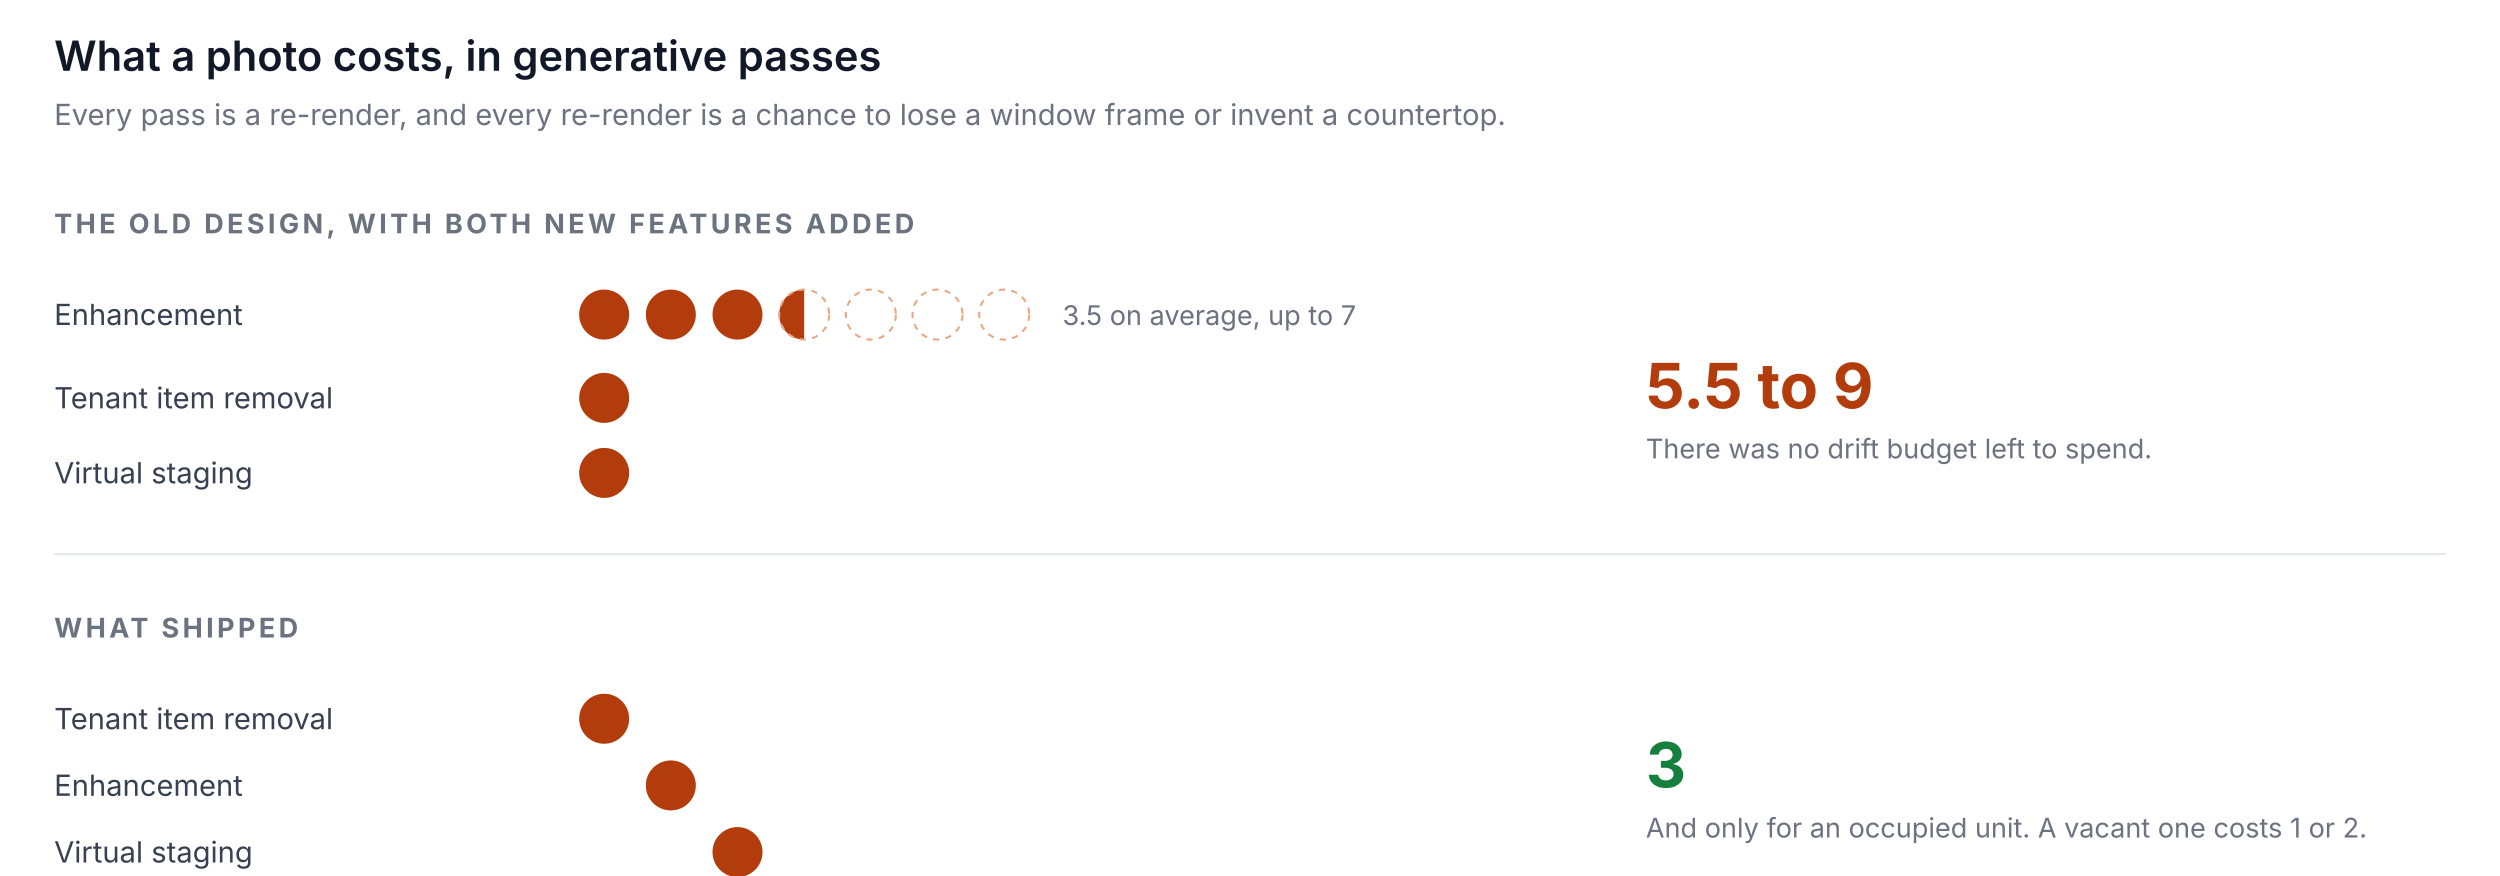
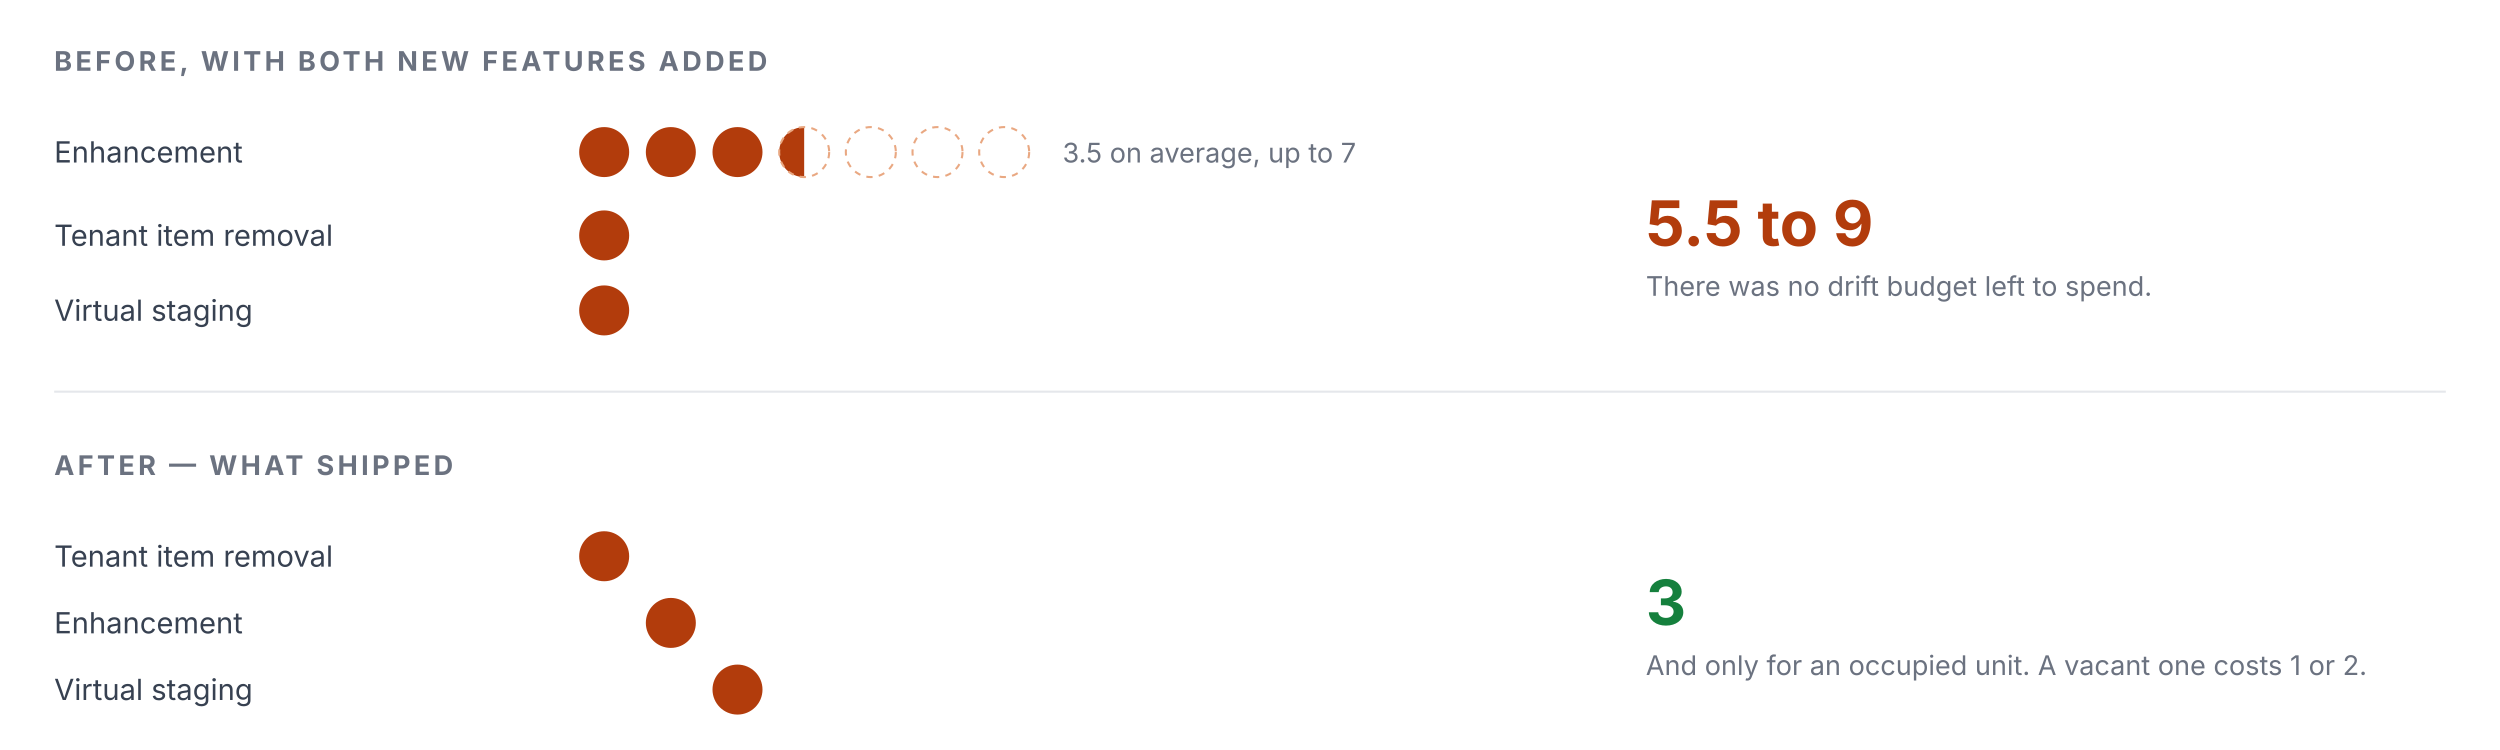
- <svg xmlns="http://www.w3.org/2000/svg" viewBox="0 0 1200 420" width="2400" height="840" font-family="Inter, Helvetica, Arial, sans-serif">
-   <text x="26" y="34" font-size="20" font-weight="600" fill="#111827">What a photo costs, in generative passes</text>
-   <text x="26" y="60" font-size="14" fill="#6B7280">Every pass is a re-render, and every re-render is a chance to lose a window frame or invent a countertop.</text>
-   <text x="26" y="112" font-size="13" font-weight="700" fill="#6B7280" letter-spacing="1.6">THE OLD DESIGN, WITH BOTH NEW FEATURES ADDED</text>
-   <text x="26" y="156" font-size="14" fill="#374151">Enhancement</text>
+ <svg xmlns="http://www.w3.org/2000/svg" viewBox="0 0 1200 360" width="2400" height="720" font-family="Inter, Helvetica, Arial, sans-serif">
+   <text x="26" y="34" font-size="13" font-weight="700" fill="#6B7280" letter-spacing="1.6">BEFORE, WITH BOTH NEW FEATURES ADDED</text>
+   <text x="26" y="78" font-size="14" fill="#374151">Enhancement</text>
  <g>
-     <circle cx="290" cy="151" r="12" fill="#B23C0C" />
-     <circle cx="322" cy="151" r="12" fill="#B23C0C" />
-     <circle cx="354" cy="151" r="12" fill="#B23C0C" />
-     <path d="M 386 139 a 12 12 0 0 0 0 24 z" fill="#B23C0C" />
-     <circle cx="386" cy="151" r="12" fill="none" stroke="#E9A882" stroke-dasharray="3 3" />
-     <circle cx="418" cy="151" r="12" fill="none" stroke="#E9A882" stroke-dasharray="3 3" />
-     <circle cx="450" cy="151" r="12" fill="none" stroke="#E9A882" stroke-dasharray="3 3" />
-     <circle cx="482" cy="151" r="12" fill="none" stroke="#E9A882" stroke-dasharray="3 3" />
+     <circle cx="290" cy="73" r="12" fill="#B23C0C" />
+     <circle cx="322" cy="73" r="12" fill="#B23C0C" />
+     <circle cx="354" cy="73" r="12" fill="#B23C0C" />
+     <path d="M 386 61 a 12 12 0 0 0 0 24 z" fill="#B23C0C" />
+     <circle cx="386" cy="73" r="12" fill="none" stroke="#E9A882" stroke-dasharray="3 3" />
+     <circle cx="418" cy="73" r="12" fill="none" stroke="#E9A882" stroke-dasharray="3 3" />
+     <circle cx="450" cy="73" r="12" fill="none" stroke="#E9A882" stroke-dasharray="3 3" />
+     <circle cx="482" cy="73" r="12" fill="none" stroke="#E9A882" stroke-dasharray="3 3" />
  </g>
-   <text x="510" y="156" font-size="13" fill="#6B7280">3.5 on average, up to 7</text>
-   <text x="26" y="196" font-size="14" fill="#374151">Tenant item removal</text>
-   <circle cx="290" cy="191" r="12" fill="#B23C0C" />
-   <text x="26" y="232" font-size="14" fill="#374151">Virtual staging</text>
-   <circle cx="290" cy="227" r="12" fill="#B23C0C" />
-   <text x="790" y="196" font-size="30" font-weight="700" fill="#B23C0C">5.5 to 9</text>
-   <text x="790" y="220" font-size="13" fill="#6B7280">There was no drift budget left to spend.</text>
-   <line x1="26" y1="266" x2="1174" y2="266" stroke="#E5E7EB" />
-   <text x="26" y="306" font-size="13" font-weight="700" fill="#6B7280" letter-spacing="1.6">WHAT SHIPPED</text>
-   <text x="26" y="350" font-size="14" fill="#374151">Tenant item removal</text>
-   <circle cx="290" cy="345" r="12" fill="#B23C0C" />
-   <text x="26" y="382" font-size="14" fill="#374151">Enhancement</text>
-   <circle cx="322" cy="377" r="12" fill="#B23C0C" />
-   <text x="26" y="414" font-size="14" fill="#374151">Virtual staging</text>
-   <circle cx="354" cy="409" r="12" fill="#B23C0C" />
-   <text x="790" y="378" font-size="30" font-weight="700" fill="#15803D">3</text>
-   <text x="790" y="402" font-size="13" fill="#6B7280">And only for an occupied unit. A vacant one costs 1 or 2.</text>
+   <text x="510" y="78" font-size="13" fill="#6B7280">3.5 on average, up to 7</text>
+   <text x="26" y="118" font-size="14" fill="#374151">Tenant item removal</text>
+   <circle cx="290" cy="113" r="12" fill="#B23C0C" />
+   <text x="26" y="154" font-size="14" fill="#374151">Virtual staging</text>
+   <circle cx="290" cy="149" r="12" fill="#B23C0C" />
+   <text x="790" y="118" font-size="30" font-weight="700" fill="#B23C0C">5.5 to 9</text>
+   <text x="790" y="142" font-size="13" fill="#6B7280">There was no drift budget left to spend.</text>
+   <line x1="26" y1="188" x2="1174" y2="188" stroke="#E5E7EB" />
+   <text x="26" y="228" font-size="13" font-weight="700" fill="#6B7280" letter-spacing="1.6">AFTER — WHAT SHIPPED</text>
+   <text x="26" y="272" font-size="14" fill="#374151">Tenant item removal</text>
+   <circle cx="290" cy="267" r="12" fill="#B23C0C" />
+   <text x="26" y="304" font-size="14" fill="#374151">Enhancement</text>
+   <circle cx="322" cy="299" r="12" fill="#B23C0C" />
+   <text x="26" y="336" font-size="14" fill="#374151">Virtual staging</text>
+   <circle cx="354" cy="331" r="12" fill="#B23C0C" />
+   <text x="790" y="300" font-size="30" font-weight="700" fill="#15803D">3</text>
+   <text x="790" y="324" font-size="13" fill="#6B7280">And only for an occupied unit. A vacant one costs 1 or 2.</text>
</svg>
